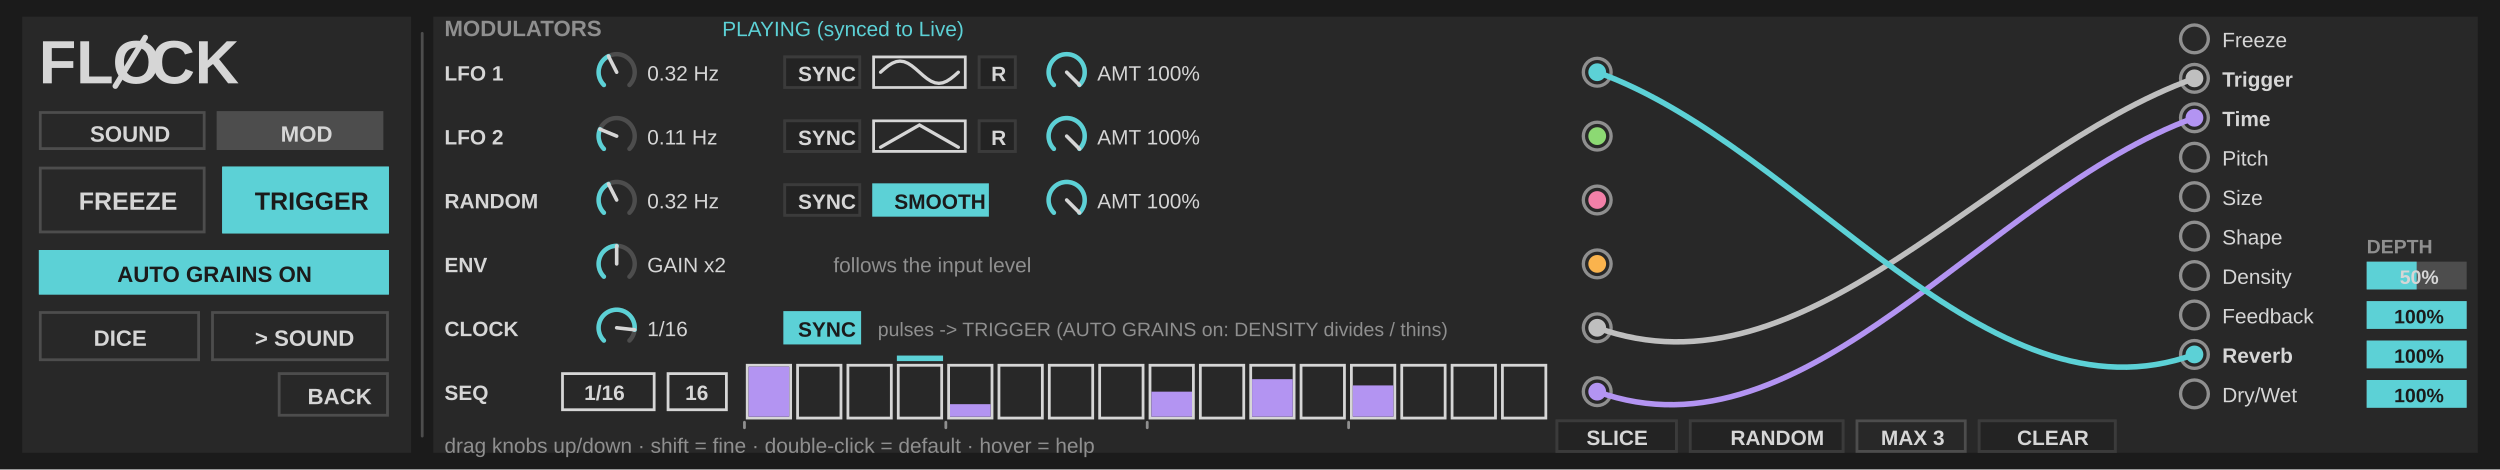
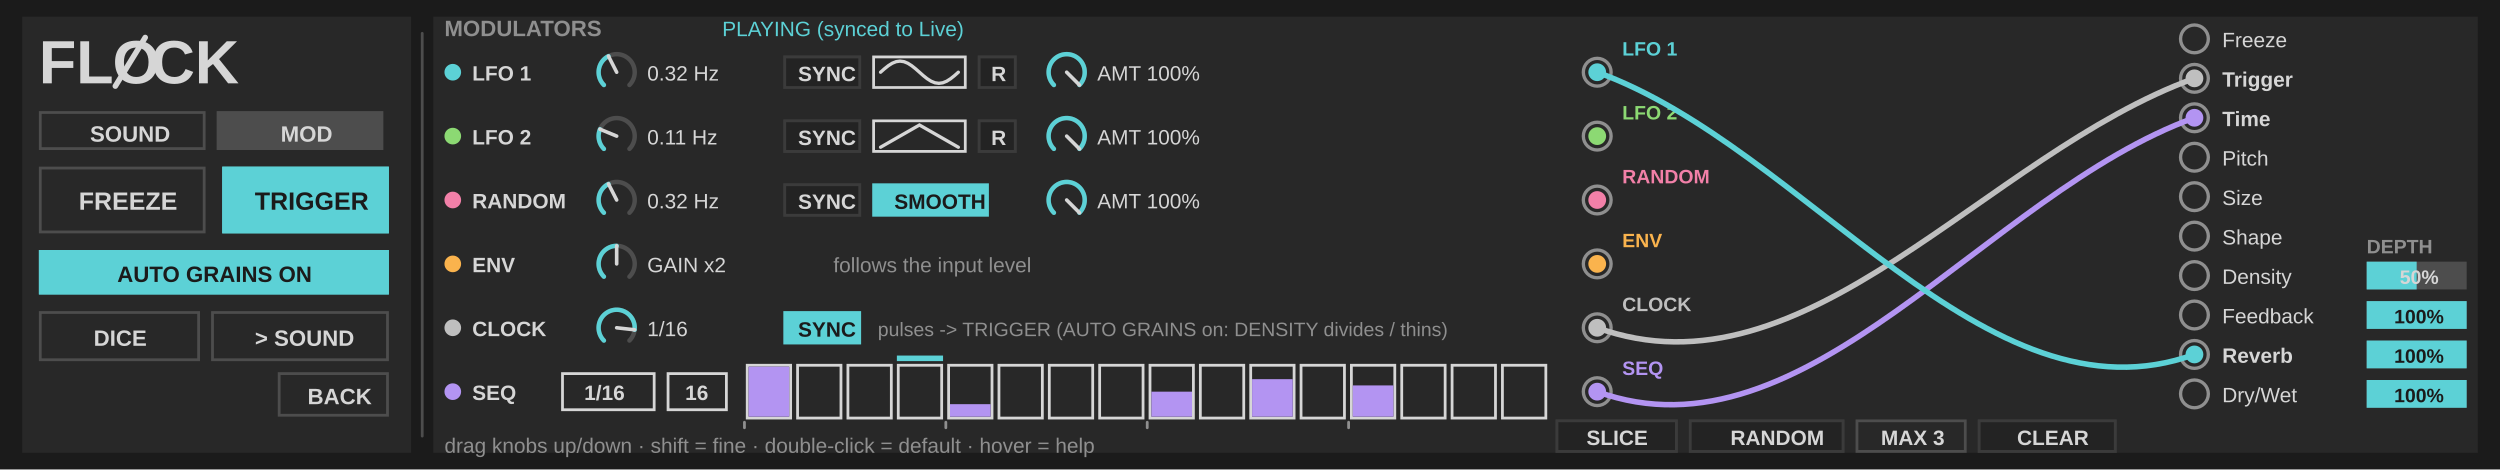
<svg xmlns="http://www.w3.org/2000/svg" width="900" height="169" viewBox="0 0 900 169">
  <defs />
  <path d="M0,0h900v169h-900Z" fill="rgba(27,27,27,1)" />
  <path d="M8,6h140v157h-140Z" fill="rgba(40,40,40,1)" />
  <path d="M156,6h736v157h-736Z" fill="rgba(40,40,40,1)" />
  <text x="14" y="30" font-family="Arial,Helvetica,sans-serif" font-size="22" font-weight="700" fill="rgba(214,214,214,1)">FL</text>
  <text x="40.52" y="30" font-family="Arial,Helvetica,sans-serif" font-size="22" font-weight="700" fill="rgba(214,214,214,1)">O</text>
  <path d="M41.52,31L52.28,13.5" fill="none" stroke="rgba(214,214,214,1)" stroke-width="2" stroke-linecap="round" />
  <text x="54.28" y="30" font-family="Arial,Helvetica,sans-serif" font-size="22" font-weight="700" fill="rgba(214,214,214,1)">CK</text>
  <path d="M14.5,40.5h59v13h-59Z" fill="none" stroke="rgba(77,77,77,1)" stroke-width="1" stroke-linecap="round" />
  <text x="32.4" y="51" font-family="Arial,Helvetica,sans-serif" font-size="8" font-weight="700" fill="rgba(214,214,214,1)">SOUND</text>
  <path d="M78,40h60v14h-60Z" fill="rgba(77,77,77,1)" />
  <text x="101.04" y="51" font-family="Arial,Helvetica,sans-serif" font-size="8" font-weight="700" fill="rgba(214,214,214,1)">MOD</text>
  <path d="M14,60h60v24h-60Z" fill="rgba(40,40,40,1)" />
  <path d="M14.5,60.5h59v23h-59Z" fill="none" stroke="rgba(77,77,77,1)" stroke-width="1" stroke-linecap="round" />
  <text x="28.34" y="75.5" font-family="Arial,Helvetica,sans-serif" font-size="9" font-weight="700" fill="rgba(214,214,214,1)">FREEZE</text>
  <path d="M80,60h60v24h-60Z" fill="rgba(92,209,214,1)" />
  <path d="M80.5,60.5h59v23h-59Z" fill="none" stroke="rgba(92,209,214,1)" stroke-width="1" stroke-linecap="round" />
  <text x="91.73" y="75.5" font-family="Arial,Helvetica,sans-serif" font-size="9" font-weight="700" fill="rgba(27,27,27,1)">TRIGGER</text>
  <path d="M14,90h126v16h-126Z" fill="rgba(92,209,214,1)" />
  <path d="M14.5,90.5h125v15h-125Z" fill="none" stroke="rgba(92,209,214,1)" stroke-width="1" stroke-linecap="round" />
  <text x="42.2" y="101.5" font-family="Arial,Helvetica,sans-serif" font-size="8" font-weight="700" fill="rgba(27,27,27,1)">AUTO GRAINS  ON</text>
  <path d="M14,112h58v18h-58Z" fill="rgba(40,40,40,1)" />
  <path d="M14.5,112.5h57v17h-57Z" fill="none" stroke="rgba(77,77,77,1)" stroke-width="1" stroke-linecap="round" />
  <text x="33.72" y="124.5" font-family="Arial,Helvetica,sans-serif" font-size="8" font-weight="700" fill="rgba(214,214,214,1)">DICE</text>
  <path d="M76,112h64v18h-64Z" fill="rgba(40,40,40,1)" />
  <path d="M76.5,112.5h63v17h-63Z" fill="none" stroke="rgba(77,77,77,1)" stroke-width="1" stroke-linecap="round" />
  <text x="91.76" y="124.5" font-family="Arial,Helvetica,sans-serif" font-size="8" font-weight="700" fill="rgba(214,214,214,1)">&gt; SOUND</text>
  <text x="16" y="145" font-family="Arial,Helvetica,sans-serif" font-size="8" font-weight="700" fill="rgba(92,209,214,1)" />
  <path d="M100,134h40v16h-40Z" fill="rgba(40,40,40,1)" />
  <path d="M100.5,134.5h39v15h-39Z" fill="none" stroke="rgba(77,77,77,1)" stroke-width="1" stroke-linecap="round" />
  <text x="110.72" y="145.5" font-family="Arial,Helvetica,sans-serif" font-size="8" font-weight="700" fill="rgba(214,214,214,1)">BACK</text>
  <path d="M152,12L152,157" fill="none" stroke="rgba(77,77,77,1)" stroke-width="1" stroke-linecap="round" />
  <text x="160" y="13" font-family="Arial,Helvetica,sans-serif" font-size="8" font-weight="700" fill="rgba(143,143,143,1)">MODULATORS</text>
  <text x="260" y="13" font-family="Arial,Helvetica,sans-serif" font-size="7.5" font-weight="400" fill="rgba(92,209,214,1)">PLAYING (synced to Live)</text>
-   <text x="160" y="29" font-family="Arial,Helvetica,sans-serif" font-size="7.5" font-weight="700" fill="rgba(214,214,214,1)">LFO 1</text>
+   <path d="M160,26a3,3 0 1,0 6,0a3,3 0 1,0 -6,0" fill="rgba(92,209,214,1)" />
+   <text x="170" y="29" font-family="Arial,Helvetica,sans-serif" font-size="7.5" font-weight="700" fill="rgba(214,214,214,1)">LFO 1</text>
  <path d="M217.404,30.596L217.052,30.215L216.731,29.807L216.444,29.374L216.193,28.92L215.978,28.447L215.802,27.959L215.666,27.458L215.57,26.948L215.514,26.432L215.501,25.913L215.528,25.395L215.597,24.881L215.707,24.373L215.857,23.877L216.046,23.393L216.273,22.926L216.536,22.479L216.834,22.055L217.166,21.655L217.528,21.283L217.918,20.941L218.335,20.632L218.775,20.356L219.236,20.117L219.714,19.915L220.207,19.752L220.711,19.629L221.223,19.547L221.74,19.505L222.26,19.505L222.777,19.547L223.289,19.629L223.793,19.752L224.286,19.915L224.764,20.117L225.225,20.356L225.665,20.632L226.082,20.941L226.472,21.283L226.834,21.655L227.166,22.055L227.464,22.479L227.727,22.926L227.954,23.393L228.143,23.877L228.293,24.373L228.403,24.881L228.472,25.395L228.499,25.913L228.486,26.432L228.43,26.948L228.334,27.458L228.198,27.959L228.022,28.447L227.807,28.92L227.556,29.374L227.269,29.807L226.948,30.215L226.596,30.596" fill="none" stroke="rgba(77,77,77,1)" stroke-width="1.6" stroke-linecap="round" />
  <path d="M217.404,30.596L217.057,30.221L216.741,29.821L216.458,29.396L216.208,28.951L215.995,28.487L215.818,28.009L215.68,27.517L215.58,27.017L215.52,26.51L215.5,26L215.52,25.49L215.58,24.983L215.68,24.483L215.818,23.991L215.995,23.513L216.208,23.049L216.458,22.604L216.741,22.179L217.057,21.779L217.404,21.404L217.779,21.057L218.179,20.741L218.604,20.458L219.049,20.208" fill="none" stroke="rgba(92,209,214,1)" stroke-width="1.6" stroke-linecap="round" />
  <path d="M222,26L219.049,20.208" fill="none" stroke="rgba(214,214,214,1)" stroke-width="1.3" stroke-linecap="round" />
  <text x="233" y="29" font-family="Arial,Helvetica,sans-serif" font-size="7.5" font-weight="400" fill="rgba(214,214,214,1)">0.32 Hz</text>
  <path d="M282.5,20.5h27v11h-27Z" fill="none" stroke="rgba(77,77,77,1)" stroke-width="1" stroke-linecap="round" />
  <path d="M282,20h28v12h-28Z" fill="rgba(27,27,27,0.35)" />
  <text x="287.3" y="29.2" font-family="Arial,Helvetica,sans-serif" font-size="7.5" font-weight="700" fill="rgba(214,214,214,1)">SYNC</text>
  <path d="M314.5,20.5h33v11h-33Z" fill="none" stroke="rgba(214,214,214,1)" stroke-width="1" stroke-linecap="round" />
  <path d="M317,26L318.4,24.764L319.8,23.649L321.2,22.764L322.6,22.196L324,22L325.4,22.196L326.8,22.764L328.2,23.649L329.6,24.764L331,26L332.4,27.236L333.8,28.351L335.2,29.236L336.6,29.804L338,30L339.4,29.804L340.8,29.236L342.2,28.351L343.6,27.236L345,26" fill="none" stroke="rgba(214,214,214,1)" stroke-width="1.2" stroke-linecap="round" />
  <path d="M352.5,20.5h13v11h-13Z" fill="none" stroke="rgba(77,77,77,1)" stroke-width="1" stroke-linecap="round" />
  <path d="M352,20h14v12h-14Z" fill="rgba(27,27,27,0.35)" />
  <text x="356.825" y="29.2" font-family="Arial,Helvetica,sans-serif" font-size="7.5" font-weight="700" fill="rgba(214,214,214,1)">R</text>
  <path d="M379.404,30.596L379.052,30.215L378.731,29.807L378.444,29.374L378.193,28.92L377.978,28.447L377.802,27.959L377.666,27.458L377.57,26.948L377.514,26.432L377.501,25.913L377.528,25.395L377.597,24.881L377.707,24.373L377.857,23.877L378.046,23.393L378.273,22.926L378.536,22.479L378.834,22.055L379.166,21.655L379.528,21.283L379.918,20.941L380.335,20.632L380.775,20.356L381.236,20.117L381.714,19.915L382.207,19.752L382.711,19.629L383.223,19.547L383.74,19.505L384.26,19.505L384.777,19.547L385.289,19.629L385.793,19.752L386.286,19.915L386.764,20.117L387.225,20.356L387.665,20.632L388.082,20.941L388.472,21.283L388.834,21.655L389.166,22.055L389.464,22.479L389.727,22.926L389.954,23.393L390.143,23.877L390.293,24.373L390.403,24.881L390.472,25.395L390.499,25.913L390.486,26.432L390.43,26.948L390.334,27.458L390.198,27.959L390.022,28.447L389.807,28.92L389.556,29.374L389.269,29.807L388.948,30.215L388.596,30.596" fill="none" stroke="rgba(77,77,77,1)" stroke-width="1.6" stroke-linecap="round" />
  <path d="M379.404,30.596L379.052,30.215L378.731,29.807L378.444,29.374L378.193,28.92L377.978,28.447L377.802,27.959L377.666,27.458L377.57,26.948L377.514,26.432L377.501,25.913L377.528,25.395L377.597,24.881L377.707,24.373L377.857,23.877L378.046,23.393L378.273,22.926L378.536,22.479L378.834,22.055L379.166,21.655L379.528,21.283L379.918,20.941L380.335,20.632L380.775,20.356L381.236,20.117L381.714,19.915L382.207,19.752L382.711,19.629L383.223,19.547L383.74,19.505L384.26,19.505L384.777,19.547L385.289,19.629L385.793,19.752L386.286,19.915L386.764,20.117L387.225,20.356L387.665,20.632L388.082,20.941L388.472,21.283L388.834,21.655L389.166,22.055L389.464,22.479L389.727,22.926L389.954,23.393L390.143,23.877L390.293,24.373L390.403,24.881L390.472,25.395L390.499,25.913L390.486,26.432L390.43,26.948L390.334,27.458L390.198,27.959L390.022,28.447L389.807,28.92L389.556,29.374L389.269,29.807L388.948,30.215L388.596,30.596" fill="none" stroke="rgba(92,209,214,1)" stroke-width="1.6" stroke-linecap="round" />
  <path d="M384,26L388.596,30.596" fill="none" stroke="rgba(214,214,214,1)" stroke-width="1.3" stroke-linecap="round" />
  <text x="395" y="29" font-family="Arial,Helvetica,sans-serif" font-size="7.5" font-weight="400" fill="rgba(214,214,214,1)">AMT 100%</text>
  <path d="M570,26a5,5 0 1,0 10,0a5,5 0 1,0 -10,0" fill="none" stroke="rgba(143,143,143,1)" stroke-width="1.2" stroke-linecap="round" />
  <path d="M571.8,26a3.2,3.2 0 1,0 6.4,0a3.2,3.2 0 1,0 -6.4,0" fill="rgba(92,209,214,1)" />
-   <text x="160" y="52" font-family="Arial,Helvetica,sans-serif" font-size="7.5" font-weight="700" fill="rgba(214,214,214,1)">LFO 2</text>
+   <text x="584" y="20" font-family="Arial,Helvetica,sans-serif" font-size="7" font-weight="700" fill="rgba(92,209,214,1)">LFO 1</text>
+   <path d="M160,49a3,3 0 1,0 6,0a3,3 0 1,0 -6,0" fill="rgba(140,217,115,1)" />
+   <text x="170" y="52" font-family="Arial,Helvetica,sans-serif" font-size="7.5" font-weight="700" fill="rgba(214,214,214,1)">LFO 2</text>
  <path d="M217.404,53.596L217.052,53.215L216.731,52.807L216.444,52.374L216.193,51.92L215.978,51.447L215.802,50.959L215.666,50.458L215.57,49.948L215.514,49.432L215.501,48.913L215.528,48.395L215.597,47.881L215.707,47.373L215.857,46.877L216.046,46.393L216.273,45.926L216.536,45.479L216.834,45.055L217.166,44.655L217.528,44.283L217.918,43.941L218.335,43.632L218.775,43.356L219.236,43.117L219.714,42.915L220.207,42.752L220.711,42.629L221.223,42.547L221.74,42.505L222.26,42.505L222.777,42.547L223.289,42.629L223.793,42.752L224.286,42.915L224.764,43.117L225.225,43.356L225.665,43.632L226.082,43.941L226.472,44.283L226.834,44.655L227.166,45.055L227.464,45.479L227.727,45.926L227.954,46.393L228.143,46.877L228.293,47.373L228.403,47.881L228.472,48.395L228.499,48.913L228.486,49.432L228.43,49.948L228.334,50.458L228.198,50.959L228.022,51.447L227.807,51.92L227.556,52.374L227.269,52.807L226.948,53.215L226.596,53.596" fill="none" stroke="rgba(77,77,77,1)" stroke-width="1.6" stroke-linecap="round" />
  <path d="M217.404,53.596L217.057,53.221L216.741,52.821L216.458,52.396L216.208,51.951L215.995,51.487L215.818,51.009L215.68,50.517L215.58,50.017L215.52,49.51L215.5,49L215.52,48.49L215.58,47.983L215.68,47.483L215.818,46.991L215.995,46.513" fill="none" stroke="rgba(92,209,214,1)" stroke-width="1.6" stroke-linecap="round" />
  <path d="M222,49L215.995,46.513" fill="none" stroke="rgba(214,214,214,1)" stroke-width="1.3" stroke-linecap="round" />
  <text x="233" y="52" font-family="Arial,Helvetica,sans-serif" font-size="7.5" font-weight="400" fill="rgba(214,214,214,1)">0.11 Hz</text>
  <path d="M282.5,43.5h27v11h-27Z" fill="none" stroke="rgba(77,77,77,1)" stroke-width="1" stroke-linecap="round" />
  <path d="M282,43h28v12h-28Z" fill="rgba(27,27,27,0.35)" />
  <text x="287.3" y="52.2" font-family="Arial,Helvetica,sans-serif" font-size="7.5" font-weight="700" fill="rgba(214,214,214,1)">SYNC</text>
  <path d="M314.5,43.5h33v11h-33Z" fill="none" stroke="rgba(214,214,214,1)" stroke-width="1" stroke-linecap="round" />
  <path d="M317,53L318.4,52.2L319.8,51.4L321.2,50.6L322.6,49.8L324,49L325.4,48.2L326.8,47.4L328.2,46.6L329.6,45.8L331,45L332.4,45.8L333.8,46.6L335.2,47.4L336.6,48.2L338,49L339.4,49.8L340.8,50.6L342.2,51.4L343.6,52.2L345,53" fill="none" stroke="rgba(214,214,214,1)" stroke-width="1.2" stroke-linecap="round" />
  <path d="M352.5,43.5h13v11h-13Z" fill="none" stroke="rgba(77,77,77,1)" stroke-width="1" stroke-linecap="round" />
  <path d="M352,43h14v12h-14Z" fill="rgba(27,27,27,0.35)" />
  <text x="356.825" y="52.2" font-family="Arial,Helvetica,sans-serif" font-size="7.5" font-weight="700" fill="rgba(214,214,214,1)">R</text>
  <path d="M379.404,53.596L379.052,53.215L378.731,52.807L378.444,52.374L378.193,51.92L377.978,51.447L377.802,50.959L377.666,50.458L377.57,49.948L377.514,49.432L377.501,48.913L377.528,48.395L377.597,47.881L377.707,47.373L377.857,46.877L378.046,46.393L378.273,45.926L378.536,45.479L378.834,45.055L379.166,44.655L379.528,44.283L379.918,43.941L380.335,43.632L380.775,43.356L381.236,43.117L381.714,42.915L382.207,42.752L382.711,42.629L383.223,42.547L383.74,42.505L384.26,42.505L384.777,42.547L385.289,42.629L385.793,42.752L386.286,42.915L386.764,43.117L387.225,43.356L387.665,43.632L388.082,43.941L388.472,44.283L388.834,44.655L389.166,45.055L389.464,45.479L389.727,45.926L389.954,46.393L390.143,46.877L390.293,47.373L390.403,47.881L390.472,48.395L390.499,48.913L390.486,49.432L390.43,49.948L390.334,50.458L390.198,50.959L390.022,51.447L389.807,51.92L389.556,52.374L389.269,52.807L388.948,53.215L388.596,53.596" fill="none" stroke="rgba(77,77,77,1)" stroke-width="1.6" stroke-linecap="round" />
  <path d="M379.404,53.596L379.052,53.215L378.731,52.807L378.444,52.374L378.193,51.92L377.978,51.447L377.802,50.959L377.666,50.458L377.57,49.948L377.514,49.432L377.501,48.913L377.528,48.395L377.597,47.881L377.707,47.373L377.857,46.877L378.046,46.393L378.273,45.926L378.536,45.479L378.834,45.055L379.166,44.655L379.528,44.283L379.918,43.941L380.335,43.632L380.775,43.356L381.236,43.117L381.714,42.915L382.207,42.752L382.711,42.629L383.223,42.547L383.74,42.505L384.26,42.505L384.777,42.547L385.289,42.629L385.793,42.752L386.286,42.915L386.764,43.117L387.225,43.356L387.665,43.632L388.082,43.941L388.472,44.283L388.834,44.655L389.166,45.055L389.464,45.479L389.727,45.926L389.954,46.393L390.143,46.877L390.293,47.373L390.403,47.881L390.472,48.395L390.499,48.913L390.486,49.432L390.43,49.948L390.334,50.458L390.198,50.959L390.022,51.447L389.807,51.92L389.556,52.374L389.269,52.807L388.948,53.215L388.596,53.596" fill="none" stroke="rgba(92,209,214,1)" stroke-width="1.6" stroke-linecap="round" />
  <path d="M384,49L388.596,53.596" fill="none" stroke="rgba(214,214,214,1)" stroke-width="1.3" stroke-linecap="round" />
  <text x="395" y="52" font-family="Arial,Helvetica,sans-serif" font-size="7.5" font-weight="400" fill="rgba(214,214,214,1)">AMT 100%</text>
  <path d="M570,49a5,5 0 1,0 10,0a5,5 0 1,0 -10,0" fill="none" stroke="rgba(143,143,143,1)" stroke-width="1.2" stroke-linecap="round" />
  <path d="M571.8,49a3.2,3.2 0 1,0 6.4,0a3.2,3.2 0 1,0 -6.4,0" fill="rgba(140,217,115,1)" />
-   <text x="160" y="75" font-family="Arial,Helvetica,sans-serif" font-size="7.5" font-weight="700" fill="rgba(214,214,214,1)">RANDOM</text>
+   <text x="584" y="43" font-family="Arial,Helvetica,sans-serif" font-size="7" font-weight="700" fill="rgba(140,217,115,1)">LFO 2</text>
+   <path d="M160,72a3,3 0 1,0 6,0a3,3 0 1,0 -6,0" fill="rgba(242,128,168,1)" />
+   <text x="170" y="75" font-family="Arial,Helvetica,sans-serif" font-size="7.5" font-weight="700" fill="rgba(214,214,214,1)">RANDOM</text>
  <path d="M217.404,76.596L217.052,76.215L216.731,75.807L216.444,75.374L216.193,74.92L215.978,74.447L215.802,73.959L215.666,73.458L215.57,72.948L215.514,72.432L215.501,71.913L215.528,71.395L215.597,70.881L215.707,70.373L215.857,69.877L216.046,69.393L216.273,68.926L216.536,68.479L216.834,68.055L217.166,67.655L217.528,67.283L217.918,66.941L218.335,66.632L218.775,66.356L219.236,66.117L219.714,65.915L220.207,65.752L220.711,65.629L221.223,65.547L221.74,65.505L222.26,65.505L222.777,65.547L223.289,65.629L223.793,65.752L224.286,65.915L224.764,66.117L225.225,66.356L225.665,66.632L226.082,66.941L226.472,67.283L226.834,67.655L227.166,68.055L227.464,68.479L227.727,68.926L227.954,69.393L228.143,69.877L228.293,70.373L228.403,70.881L228.472,71.395L228.499,71.913L228.486,72.432L228.43,72.948L228.334,73.458L228.198,73.959L228.022,74.447L227.807,74.92L227.556,75.374L227.269,75.807L226.948,76.215L226.596,76.596" fill="none" stroke="rgba(77,77,77,1)" stroke-width="1.6" stroke-linecap="round" />
  <path d="M217.404,76.596L217.057,76.221L216.741,75.821L216.458,75.396L216.208,74.951L215.995,74.487L215.818,74.009L215.68,73.517L215.58,73.017L215.52,72.51L215.5,72L215.52,71.49L215.58,70.983L215.68,70.483L215.818,69.991L215.995,69.513L216.208,69.049L216.458,68.604L216.741,68.179L217.057,67.779L217.404,67.404L217.779,67.057L218.179,66.741L218.604,66.458L219.049,66.208" fill="none" stroke="rgba(92,209,214,1)" stroke-width="1.6" stroke-linecap="round" />
  <path d="M222,72L219.049,66.208" fill="none" stroke="rgba(214,214,214,1)" stroke-width="1.3" stroke-linecap="round" />
  <text x="233" y="75" font-family="Arial,Helvetica,sans-serif" font-size="7.5" font-weight="400" fill="rgba(214,214,214,1)">0.32 Hz</text>
  <path d="M282.5,66.5h27v11h-27Z" fill="none" stroke="rgba(77,77,77,1)" stroke-width="1" stroke-linecap="round" />
  <path d="M282,66h28v12h-28Z" fill="rgba(27,27,27,0.35)" />
  <text x="287.3" y="75.2" font-family="Arial,Helvetica,sans-serif" font-size="7.5" font-weight="700" fill="rgba(214,214,214,1)">SYNC</text>
  <path d="M314,66h42v12h-42Z" fill="rgba(92,209,214,1)" />
  <text x="321.95" y="75.2" font-family="Arial,Helvetica,sans-serif" font-size="7.5" font-weight="700" fill="rgba(27,27,27,1)">SMOOTH</text>
  <path d="M379.404,76.596L379.052,76.215L378.731,75.807L378.444,75.374L378.193,74.92L377.978,74.447L377.802,73.959L377.666,73.458L377.57,72.948L377.514,72.432L377.501,71.913L377.528,71.395L377.597,70.881L377.707,70.373L377.857,69.877L378.046,69.393L378.273,68.926L378.536,68.479L378.834,68.055L379.166,67.655L379.528,67.283L379.918,66.941L380.335,66.632L380.775,66.356L381.236,66.117L381.714,65.915L382.207,65.752L382.711,65.629L383.223,65.547L383.74,65.505L384.26,65.505L384.777,65.547L385.289,65.629L385.793,65.752L386.286,65.915L386.764,66.117L387.225,66.356L387.665,66.632L388.082,66.941L388.472,67.283L388.834,67.655L389.166,68.055L389.464,68.479L389.727,68.926L389.954,69.393L390.143,69.877L390.293,70.373L390.403,70.881L390.472,71.395L390.499,71.913L390.486,72.432L390.43,72.948L390.334,73.458L390.198,73.959L390.022,74.447L389.807,74.92L389.556,75.374L389.269,75.807L388.948,76.215L388.596,76.596" fill="none" stroke="rgba(77,77,77,1)" stroke-width="1.6" stroke-linecap="round" />
  <path d="M379.404,76.596L379.052,76.215L378.731,75.807L378.444,75.374L378.193,74.92L377.978,74.447L377.802,73.959L377.666,73.458L377.57,72.948L377.514,72.432L377.501,71.913L377.528,71.395L377.597,70.881L377.707,70.373L377.857,69.877L378.046,69.393L378.273,68.926L378.536,68.479L378.834,68.055L379.166,67.655L379.528,67.283L379.918,66.941L380.335,66.632L380.775,66.356L381.236,66.117L381.714,65.915L382.207,65.752L382.711,65.629L383.223,65.547L383.74,65.505L384.26,65.505L384.777,65.547L385.289,65.629L385.793,65.752L386.286,65.915L386.764,66.117L387.225,66.356L387.665,66.632L388.082,66.941L388.472,67.283L388.834,67.655L389.166,68.055L389.464,68.479L389.727,68.926L389.954,69.393L390.143,69.877L390.293,70.373L390.403,70.881L390.472,71.395L390.499,71.913L390.486,72.432L390.43,72.948L390.334,73.458L390.198,73.959L390.022,74.447L389.807,74.92L389.556,75.374L389.269,75.807L388.948,76.215L388.596,76.596" fill="none" stroke="rgba(92,209,214,1)" stroke-width="1.6" stroke-linecap="round" />
  <path d="M384,72L388.596,76.596" fill="none" stroke="rgba(214,214,214,1)" stroke-width="1.3" stroke-linecap="round" />
  <text x="395" y="75" font-family="Arial,Helvetica,sans-serif" font-size="7.5" font-weight="400" fill="rgba(214,214,214,1)">AMT 100%</text>
  <path d="M570,72a5,5 0 1,0 10,0a5,5 0 1,0 -10,0" fill="none" stroke="rgba(143,143,143,1)" stroke-width="1.2" stroke-linecap="round" />
  <path d="M571.8,72a3.2,3.2 0 1,0 6.4,0a3.2,3.2 0 1,0 -6.4,0" fill="rgba(242,128,168,1)" />
-   <text x="160" y="98" font-family="Arial,Helvetica,sans-serif" font-size="7.5" font-weight="700" fill="rgba(214,214,214,1)">ENV</text>
+   <text x="584" y="66" font-family="Arial,Helvetica,sans-serif" font-size="7" font-weight="700" fill="rgba(242,128,168,1)">RANDOM</text>
+   <path d="M160,95a3,3 0 1,0 6,0a3,3 0 1,0 -6,0" fill="rgba(250,179,77,1)" />
+   <text x="170" y="98" font-family="Arial,Helvetica,sans-serif" font-size="7.5" font-weight="700" fill="rgba(214,214,214,1)">ENV</text>
  <path d="M217.404,99.596L217.052,99.215L216.731,98.807L216.444,98.374L216.193,97.92L215.978,97.447L215.802,96.959L215.666,96.458L215.57,95.948L215.514,95.432L215.501,94.913L215.528,94.395L215.597,93.881L215.707,93.373L215.857,92.877L216.046,92.393L216.273,91.926L216.536,91.479L216.834,91.055L217.166,90.655L217.528,90.283L217.918,89.941L218.335,89.632L218.775,89.356L219.236,89.117L219.714,88.915L220.207,88.752L220.711,88.629L221.223,88.547L221.74,88.505L222.26,88.505L222.777,88.547L223.289,88.629L223.793,88.752L224.286,88.915L224.764,89.117L225.225,89.356L225.665,89.632L226.082,89.941L226.472,90.283L226.834,90.655L227.166,91.055L227.464,91.479L227.727,91.926L227.954,92.393L228.143,92.877L228.293,93.373L228.403,93.881L228.472,94.395L228.499,94.913L228.486,95.432L228.43,95.948L228.334,96.458L228.198,96.959L228.022,97.447L227.807,97.92L227.556,98.374L227.269,98.807L226.948,99.215L226.596,99.596" fill="none" stroke="rgba(77,77,77,1)" stroke-width="1.6" stroke-linecap="round" />
  <path d="M217.404,99.596L217.057,99.221L216.741,98.821L216.458,98.396L216.208,97.951L215.995,97.487L215.818,97.009L215.68,96.517L215.58,96.017L215.52,95.51L215.5,95L215.52,94.49L215.58,93.983L215.68,93.483L215.818,92.991L215.995,92.513L216.208,92.049L216.458,91.604L216.741,91.179L217.057,90.779L217.404,90.404L217.779,90.057L218.179,89.741L218.604,89.458L219.049,89.208L219.513,88.995L219.991,88.818L220.483,88.68L220.983,88.58L221.49,88.52L222,88.5" fill="none" stroke="rgba(92,209,214,1)" stroke-width="1.6" stroke-linecap="round" />
  <path d="M222,95L222,88.5" fill="none" stroke="rgba(214,214,214,1)" stroke-width="1.3" stroke-linecap="round" />
  <text x="233" y="98" font-family="Arial,Helvetica,sans-serif" font-size="7.5" font-weight="400" fill="rgba(214,214,214,1)">GAIN x2</text>
  <text x="300" y="98" font-family="Arial,Helvetica,sans-serif" font-size="7.5" font-weight="400" fill="rgba(143,143,143,1)">follows the input level</text>
  <path d="M570,95a5,5 0 1,0 10,0a5,5 0 1,0 -10,0" fill="none" stroke="rgba(143,143,143,1)" stroke-width="1.2" stroke-linecap="round" />
  <path d="M571.8,95a3.2,3.2 0 1,0 6.4,0a3.2,3.2 0 1,0 -6.4,0" fill="rgba(250,179,77,1)" />
-   <text x="160" y="121" font-family="Arial,Helvetica,sans-serif" font-size="7.5" font-weight="700" fill="rgba(214,214,214,1)">CLOCK</text>
+   <text x="584" y="89" font-family="Arial,Helvetica,sans-serif" font-size="7" font-weight="700" fill="rgba(250,179,77,1)">ENV</text>
+   <path d="M160,118a3,3 0 1,0 6,0a3,3 0 1,0 -6,0" fill="rgba(191,191,191,1)" />
+   <text x="170" y="121" font-family="Arial,Helvetica,sans-serif" font-size="7.5" font-weight="700" fill="rgba(214,214,214,1)">CLOCK</text>
  <path d="M217.404,122.596L217.052,122.215L216.731,121.807L216.444,121.374L216.193,120.92L215.978,120.447L215.802,119.959L215.666,119.458L215.57,118.948L215.514,118.432L215.501,117.913L215.528,117.395L215.597,116.881L215.707,116.373L215.857,115.877L216.046,115.393L216.273,114.926L216.536,114.479L216.834,114.055L217.166,113.655L217.528,113.283L217.918,112.941L218.335,112.632L218.775,112.356L219.236,112.117L219.714,111.915L220.207,111.752L220.711,111.629L221.223,111.547L221.74,111.505L222.26,111.505L222.777,111.547L223.289,111.629L223.793,111.752L224.286,111.915L224.764,112.117L225.225,112.356L225.665,112.632L226.082,112.941L226.472,113.283L226.834,113.655L227.166,114.055L227.464,114.479L227.727,114.926L227.954,115.393L228.143,115.877L228.293,116.373L228.403,116.881L228.472,117.395L228.499,117.913L228.486,118.432L228.43,118.948L228.334,119.458L228.198,119.959L228.022,120.447L227.807,120.92L227.556,121.374L227.269,121.807L226.948,122.215L226.596,122.596" fill="none" stroke="rgba(77,77,77,1)" stroke-width="1.6" stroke-linecap="round" />
  <path d="M217.404,122.596L217.055,122.218L216.736,121.814L216.451,121.385L216.201,120.936L215.987,120.468L215.81,119.985L215.673,119.489L215.575,118.984L215.517,118.472L215.5,117.958L215.524,117.444L215.588,116.933L215.693,116.43L215.837,115.935L216.019,115.454L216.239,114.989L216.496,114.543L216.786,114.118L217.11,113.718L217.464,113.345L217.846,113L218.255,112.688L218.687,112.408L219.139,112.163L219.61,111.955L220.096,111.785L220.593,111.654L221.1,111.563L221.612,111.512L222.126,111.501L222.64,111.532L223.149,111.602L223.652,111.713L224.144,111.864L224.623,112.053L225.085,112.279L225.528,112.541L225.949,112.837L226.345,113.165L226.714,113.524L227.053,113.911L227.36,114.324L227.634,114.759L227.873,115.215L228.075,115.688L228.239,116.176L228.364,116.675L228.448,117.183L228.493,117.696L228.497,118.21L228.46,118.723" fill="none" stroke="rgba(92,209,214,1)" stroke-width="1.6" stroke-linecap="round" />
  <path d="M222,118L228.46,118.723" fill="none" stroke="rgba(214,214,214,1)" stroke-width="1.3" stroke-linecap="round" />
  <text x="233" y="121" font-family="Arial,Helvetica,sans-serif" font-size="7.5" font-weight="400" fill="rgba(214,214,214,1)">1/16</text>
  <path d="M282,112h28v12h-28Z" fill="rgba(92,209,214,1)" />
  <text x="287.3" y="121.2" font-family="Arial,Helvetica,sans-serif" font-size="7.5" font-weight="700" fill="rgba(27,27,27,1)">SYNC</text>
  <text x="316" y="121" font-family="Arial,Helvetica,sans-serif" font-size="7" font-weight="400" fill="rgba(143,143,143,1)">pulses -&gt; TRIGGER (AUTO GRAINS on: DENSITY divides / thins)</text>
  <path d="M570,118a5,5 0 1,0 10,0a5,5 0 1,0 -10,0" fill="none" stroke="rgba(143,143,143,1)" stroke-width="1.2" stroke-linecap="round" />
  <path d="M571.8,118a3.2,3.2 0 1,0 6.4,0a3.2,3.2 0 1,0 -6.4,0" fill="rgba(191,191,191,1)" />
-   <text x="160" y="144" font-family="Arial,Helvetica,sans-serif" font-size="7.5" font-weight="700" fill="rgba(214,214,214,1)">SEQ</text>
+   <text x="584" y="112" font-family="Arial,Helvetica,sans-serif" font-size="7" font-weight="700" fill="rgba(191,191,191,1)">CLOCK</text>
+   <path d="M160,141a3,3 0 1,0 6,0a3,3 0 1,0 -6,0" fill="rgba(179,148,242,1)" />
+   <text x="170" y="144" font-family="Arial,Helvetica,sans-serif" font-size="7.5" font-weight="700" fill="rgba(214,214,214,1)">SEQ</text>
  <path d="M202.5,134.5h33v13h-33Z" fill="none" stroke="rgba(214,214,214,1)" stroke-width="1" stroke-linecap="round" />
  <text x="210.3" y="144" font-family="Arial,Helvetica,sans-serif" font-size="7.5" font-weight="700" fill="rgba(214,214,214,1)">1/16</text>
  <path d="M240.5,134.5h21v13h-21Z" fill="none" stroke="rgba(214,214,214,1)" stroke-width="1" stroke-linecap="round" />
  <text x="246.65" y="144" font-family="Arial,Helvetica,sans-serif" font-size="7.5" font-weight="700" fill="rgba(214,214,214,1)">16</text>
  <path d="M269,131.5h15.625v19h-15.625Z" fill="none" stroke="rgba(214,214,214,1)" stroke-width="1" stroke-linecap="round" />
  <path d="M269.5,132h14.625v18h-14.625Z" fill="rgba(179,148,242,1)" />
  <path d="M268,152L268,154" fill="none" stroke="rgba(143,143,143,1)" stroke-width="1" stroke-linecap="round" />
  <path d="M287.125,131.5h15.625v19h-15.625Z" fill="none" stroke="rgba(214,214,214,1)" stroke-width="1" stroke-linecap="round" />
  <path d="M305.25,131.5h15.625v19h-15.625Z" fill="none" stroke="rgba(214,214,214,1)" stroke-width="1" stroke-linecap="round" />
  <path d="M323.375,131.5h15.625v19h-15.625Z" fill="none" stroke="rgba(214,214,214,1)" stroke-width="1" stroke-linecap="round" />
  <path d="M322.875,128h16.625v2h-16.625Z" fill="rgba(92,209,214,1)" />
  <path d="M341.5,131.5h15.625v19h-15.625Z" fill="none" stroke="rgba(214,214,214,1)" stroke-width="1" stroke-linecap="round" />
  <path d="M342,145.5h14.625v4.5h-14.625Z" fill="rgba(179,148,242,1)" />
  <path d="M340.5,152L340.5,154" fill="none" stroke="rgba(143,143,143,1)" stroke-width="1" stroke-linecap="round" />
  <path d="M359.625,131.5h15.625v19h-15.625Z" fill="none" stroke="rgba(214,214,214,1)" stroke-width="1" stroke-linecap="round" />
  <path d="M377.75,131.5h15.625v19h-15.625Z" fill="none" stroke="rgba(214,214,214,1)" stroke-width="1" stroke-linecap="round" />
  <path d="M395.875,131.5h15.625v19h-15.625Z" fill="none" stroke="rgba(214,214,214,1)" stroke-width="1" stroke-linecap="round" />
  <path d="M414,131.5h15.625v19h-15.625Z" fill="none" stroke="rgba(214,214,214,1)" stroke-width="1" stroke-linecap="round" />
  <path d="M414.5,141h14.625v9h-14.625Z" fill="rgba(179,148,242,1)" />
  <path d="M413,152L413,154" fill="none" stroke="rgba(143,143,143,1)" stroke-width="1" stroke-linecap="round" />
  <path d="M432.125,131.5h15.625v19h-15.625Z" fill="none" stroke="rgba(214,214,214,1)" stroke-width="1" stroke-linecap="round" />
  <path d="M450.25,131.5h15.625v19h-15.625Z" fill="none" stroke="rgba(214,214,214,1)" stroke-width="1" stroke-linecap="round" />
  <path d="M450.75,136.5h14.625v13.5h-14.625Z" fill="rgba(179,148,242,1)" />
  <path d="M468.375,131.5h15.625v19h-15.625Z" fill="none" stroke="rgba(214,214,214,1)" stroke-width="1" stroke-linecap="round" />
  <path d="M486.5,131.5h15.625v19h-15.625Z" fill="none" stroke="rgba(214,214,214,1)" stroke-width="1" stroke-linecap="round" />
  <path d="M487,138.75h14.625v11.25h-14.625Z" fill="rgba(179,148,242,1)" />
  <path d="M485.5,152L485.5,154" fill="none" stroke="rgba(143,143,143,1)" stroke-width="1" stroke-linecap="round" />
  <path d="M504.625,131.5h15.625v19h-15.625Z" fill="none" stroke="rgba(214,214,214,1)" stroke-width="1" stroke-linecap="round" />
  <path d="M522.75,131.5h15.625v19h-15.625Z" fill="none" stroke="rgba(214,214,214,1)" stroke-width="1" stroke-linecap="round" />
  <path d="M540.875,131.5h15.625v19h-15.625Z" fill="none" stroke="rgba(214,214,214,1)" stroke-width="1" stroke-linecap="round" />
  <path d="M570,141a5,5 0 1,0 10,0a5,5 0 1,0 -10,0" fill="none" stroke="rgba(143,143,143,1)" stroke-width="1.2" stroke-linecap="round" />
  <path d="M571.8,141a3.2,3.2 0 1,0 6.4,0a3.2,3.2 0 1,0 -6.4,0" fill="rgba(179,148,242,1)" />
+   <text x="584" y="135" font-family="Arial,Helvetica,sans-serif" font-size="7" font-weight="700" fill="rgba(179,148,242,1)">SEQ</text>
  <path d="M785,14a5,5 0 1,0 10,0a5,5 0 1,0 -10,0" fill="none" stroke="rgba(143,143,143,1)" stroke-width="1.2" stroke-linecap="round" />
  <text x="800" y="17" font-family="Arial,Helvetica,sans-serif" font-size="7.5" font-weight="400" fill="rgba(214,214,214,1)">Freeze</text>
  <path d="M785,28.2a5,5 0 1,0 10,0a5,5 0 1,0 -10,0" fill="none" stroke="rgba(143,143,143,1)" stroke-width="1.2" stroke-linecap="round" />
  <path d="M786.8,28.2a3.2,3.2 0 1,0 6.4,0a3.2,3.2 0 1,0 -6.4,0" fill="rgba(191,191,191,1)" />
  <text x="800" y="31.2" font-family="Arial,Helvetica,sans-serif" font-size="7.5" font-weight="700" fill="rgba(214,214,214,1)">Trigger</text>
  <path d="M785,42.4a5,5 0 1,0 10,0a5,5 0 1,0 -10,0" fill="none" stroke="rgba(143,143,143,1)" stroke-width="1.2" stroke-linecap="round" />
  <path d="M786.8,42.4a3.2,3.2 0 1,0 6.4,0a3.2,3.2 0 1,0 -6.4,0" fill="rgba(179,148,242,1)" />
  <text x="800" y="45.4" font-family="Arial,Helvetica,sans-serif" font-size="7.5" font-weight="700" fill="rgba(214,214,214,1)">Time</text>
  <path d="M785,56.6a5,5 0 1,0 10,0a5,5 0 1,0 -10,0" fill="none" stroke="rgba(143,143,143,1)" stroke-width="1.2" stroke-linecap="round" />
  <text x="800" y="59.6" font-family="Arial,Helvetica,sans-serif" font-size="7.5" font-weight="400" fill="rgba(214,214,214,1)">Pitch</text>
  <path d="M785,70.8a5,5 0 1,0 10,0a5,5 0 1,0 -10,0" fill="none" stroke="rgba(143,143,143,1)" stroke-width="1.2" stroke-linecap="round" />
  <text x="800" y="73.8" font-family="Arial,Helvetica,sans-serif" font-size="7.5" font-weight="400" fill="rgba(214,214,214,1)">Size</text>
  <path d="M785,85a5,5 0 1,0 10,0a5,5 0 1,0 -10,0" fill="none" stroke="rgba(143,143,143,1)" stroke-width="1.2" stroke-linecap="round" />
  <text x="800" y="88" font-family="Arial,Helvetica,sans-serif" font-size="7.5" font-weight="400" fill="rgba(214,214,214,1)">Shape</text>
  <path d="M785,99.2a5,5 0 1,0 10,0a5,5 0 1,0 -10,0" fill="none" stroke="rgba(143,143,143,1)" stroke-width="1.2" stroke-linecap="round" />
  <text x="800" y="102.2" font-family="Arial,Helvetica,sans-serif" font-size="7.5" font-weight="400" fill="rgba(214,214,214,1)">Density</text>
  <path d="M852,94.2h36v10h-36Z" fill="rgba(77,77,77,1)" />
  <path d="M852,94.2h18v10h-18Z" fill="rgba(92,209,214,1)" />
  <text x="863.91" y="102.2" font-family="Arial,Helvetica,sans-serif" font-size="7" font-weight="700" fill="rgba(214,214,214,1)">50%</text>
  <path d="M785,113.4a5,5 0 1,0 10,0a5,5 0 1,0 -10,0" fill="none" stroke="rgba(143,143,143,1)" stroke-width="1.2" stroke-linecap="round" />
  <text x="800" y="116.4" font-family="Arial,Helvetica,sans-serif" font-size="7.5" font-weight="400" fill="rgba(214,214,214,1)">Feedback</text>
  <path d="M852,108.4h36v10h-36Z" fill="rgba(77,77,77,1)" />
  <path d="M852,108.4h36v10h-36Z" fill="rgba(92,209,214,1)" />
  <text x="861.88" y="116.4" font-family="Arial,Helvetica,sans-serif" font-size="7" font-weight="700" fill="rgba(27,27,27,1)">100%</text>
  <path d="M785,127.6a5,5 0 1,0 10,0a5,5 0 1,0 -10,0" fill="none" stroke="rgba(143,143,143,1)" stroke-width="1.2" stroke-linecap="round" />
  <path d="M786.8,127.6a3.2,3.2 0 1,0 6.4,0a3.2,3.2 0 1,0 -6.4,0" fill="rgba(92,209,214,1)" />
  <text x="800" y="130.6" font-family="Arial,Helvetica,sans-serif" font-size="7.5" font-weight="700" fill="rgba(214,214,214,1)">Reverb</text>
  <path d="M852,122.6h36v10h-36Z" fill="rgba(77,77,77,1)" />
  <path d="M852,122.6h36v10h-36Z" fill="rgba(92,209,214,1)" />
  <text x="861.88" y="130.6" font-family="Arial,Helvetica,sans-serif" font-size="7" font-weight="700" fill="rgba(27,27,27,1)">100%</text>
  <path d="M785,141.8a5,5 0 1,0 10,0a5,5 0 1,0 -10,0" fill="none" stroke="rgba(143,143,143,1)" stroke-width="1.2" stroke-linecap="round" />
  <text x="800" y="144.8" font-family="Arial,Helvetica,sans-serif" font-size="7.5" font-weight="400" fill="rgba(214,214,214,1)">Dry/Wet</text>
  <path d="M852,136.8h36v10h-36Z" fill="rgba(77,77,77,1)" />
  <path d="M852,136.8h36v10h-36Z" fill="rgba(92,209,214,1)" />
  <text x="861.88" y="144.8" font-family="Arial,Helvetica,sans-serif" font-size="7" font-weight="700" fill="rgba(27,27,27,1)">100%</text>
  <text x="852" y="91.2" font-family="Arial,Helvetica,sans-serif" font-size="7" font-weight="700" fill="rgba(143,143,143,1)">DEPTH</text>
  <path d="M575,118C650.25,145.2 714.75,55.4 790,28.2" fill="none" stroke="rgba(191,191,191,1)" stroke-width="2" stroke-linecap="round" />
  <path d="M575,141C650.25,168.2 714.75,69.6 790,42.4" fill="none" stroke="rgba(179,148,242,1)" stroke-width="2" stroke-linecap="round" />
  <path d="M575,26C650.25,53.2 714.75,154.8 790,127.6" fill="none" stroke="rgba(92,209,214,1)" stroke-width="2" stroke-linecap="round" />
  <path d="M560.5,151.5h43v11h-43Z" fill="none" stroke="rgba(77,77,77,1)" stroke-width="1" stroke-linecap="round" />
  <path d="M560,151h44v12h-44Z" fill="rgba(27,27,27,0.35)" />
  <text x="571.125" y="160.2" font-family="Arial,Helvetica,sans-serif" font-size="7.5" font-weight="700" fill="rgba(214,214,214,1)">SLICE</text>
  <path d="M608.5,151.5h55v11h-55Z" fill="none" stroke="rgba(77,77,77,1)" stroke-width="1" stroke-linecap="round" />
  <path d="M608,151h56v12h-56Z" fill="rgba(27,27,27,0.35)" />
  <text x="622.95" y="160.2" font-family="Arial,Helvetica,sans-serif" font-size="7.5" font-weight="700" fill="rgba(214,214,214,1)">RANDOM</text>
  <path d="M668.5,151.5h39v11h-39Z" fill="none" stroke="rgba(77,77,77,1)" stroke-width="1" stroke-linecap="round" />
  <text x="677.125" y="160.2" font-family="Arial,Helvetica,sans-serif" font-size="7.5" font-weight="700" fill="rgba(214,214,214,1)">MAX 3</text>
  <path d="M712.5,151.5h49v11h-49Z" fill="none" stroke="rgba(77,77,77,1)" stroke-width="1" stroke-linecap="round" />
  <path d="M712,151h50v12h-50Z" fill="rgba(27,27,27,0.35)" />
  <text x="726.125" y="160.2" font-family="Arial,Helvetica,sans-serif" font-size="7.5" font-weight="700" fill="rgba(214,214,214,1)">CLEAR</text>
  <text x="160" y="163" font-family="Arial,Helvetica,sans-serif" font-size="7.5" font-weight="400" fill="rgba(143,143,143,1)">drag knobs up/down · shift = fine · double-click = default · hover = help</text>
</svg>
